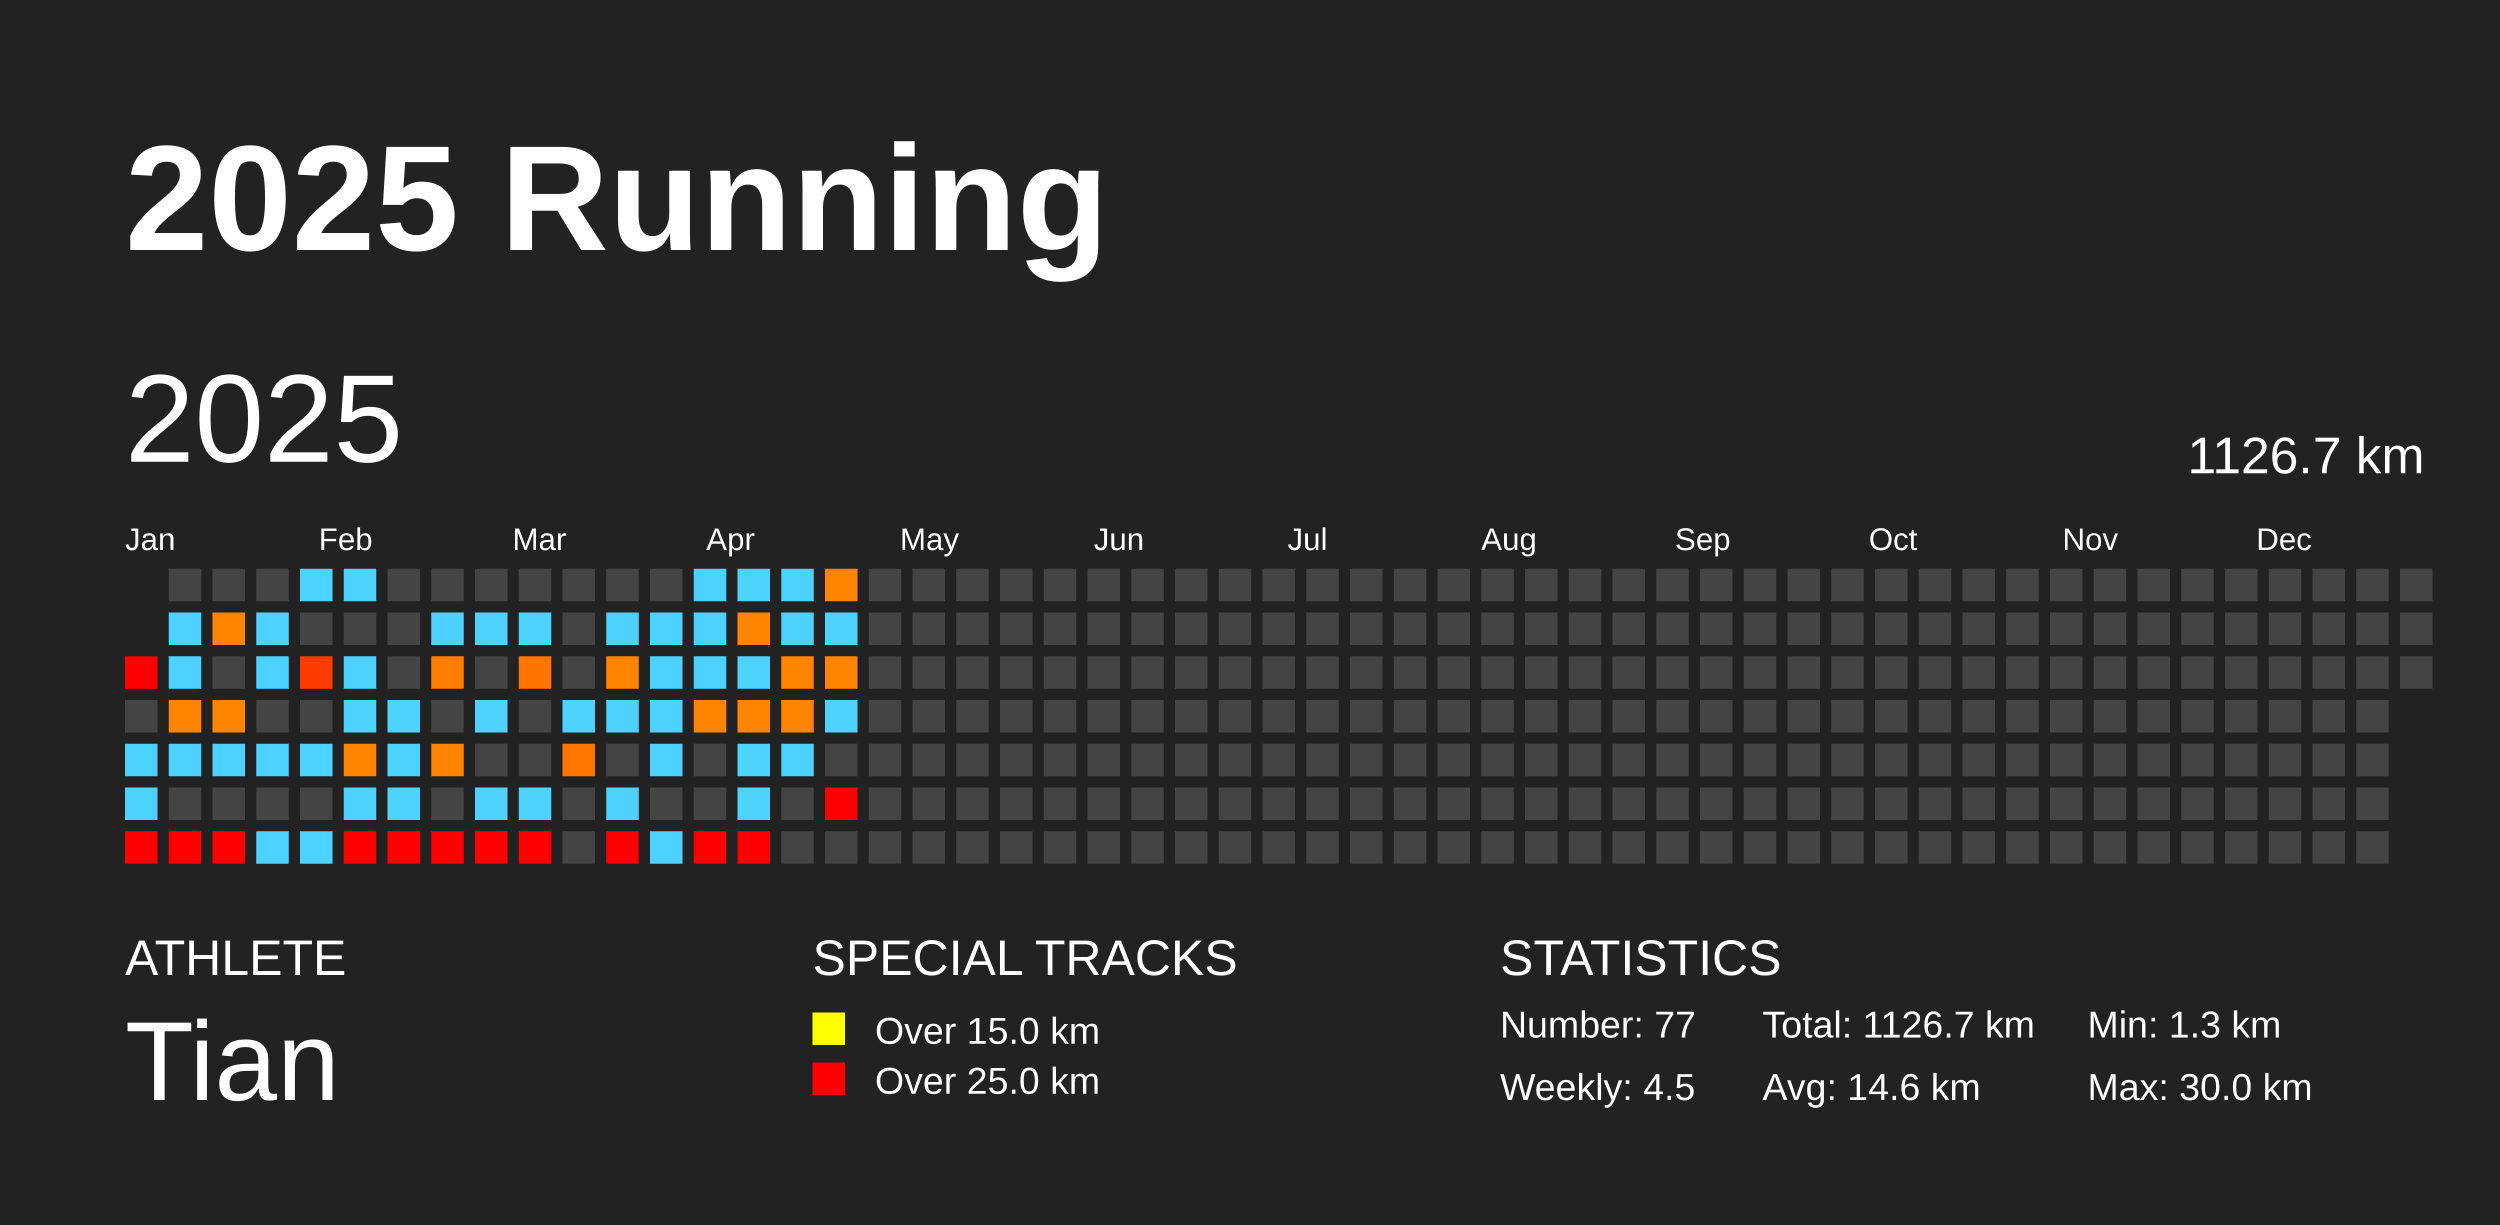
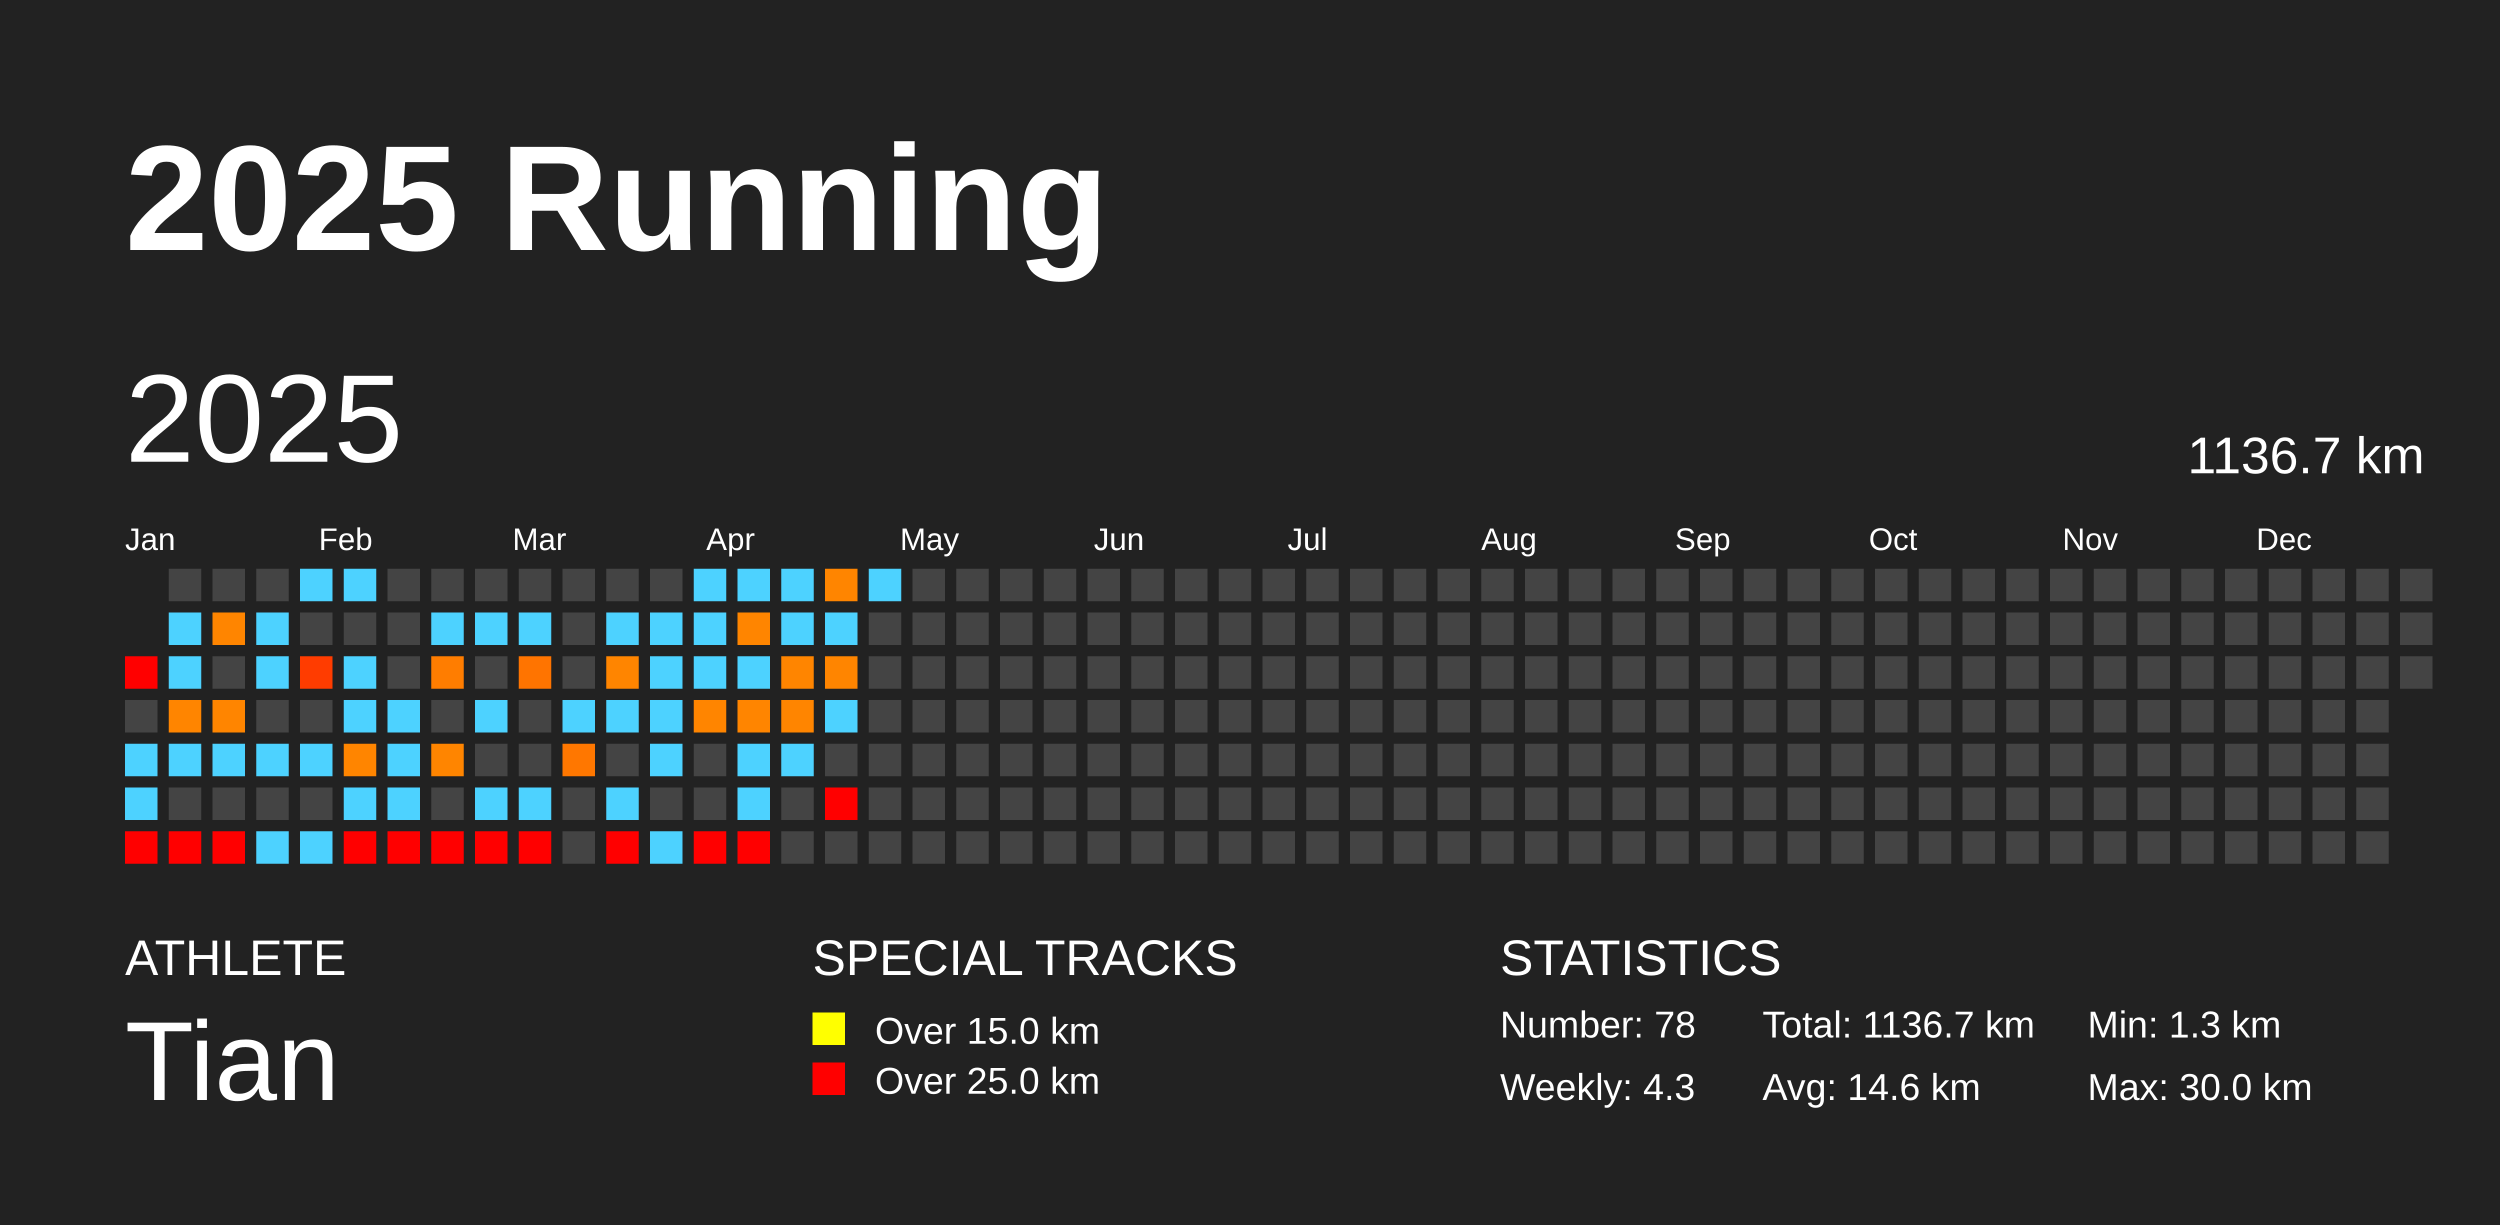
<svg xmlns="http://www.w3.org/2000/svg" baseProfile="full" height="98mm" version="1.1" viewBox="0,0,200,98" width="200mm">
  <defs />
  <rect fill="#222222" height="98" width="200" x="0" y="0" />
  <text fill="#FFFFFF" style="font-size:12px; font-family:Arial; font-weight:bold;" x="10" y="20">2025 Running</text>
  <text fill="#FFFFFF" style="font-size:4px; font-family:Arial" x="10" y="78">ATHLETE</text>
  <text fill="#FFFFFF" style="font-size:9px; font-family:Arial" x="10" y="88">Tian</text>
  <text fill="#FFFFFF" style="font-size:4px; font-family:Arial" x="65" y="78">SPECIAL TRACKS</text>
  <rect fill="yellow" height="2.6" width="2.6" x="65" y="81" />
  <text fill="#FFFFFF" style="font-size:3px; font-family:Arial" x="70" y="83.5">Over 15.0 km</text>
  <rect fill="red" height="2.6" width="2.6" x="65" y="85" />
  <text fill="#FFFFFF" style="font-size:3px; font-family:Arial" x="70" y="87.5">Over 25.0 km</text>
  <text fill="#FFFFFF" style="font-size:4px; font-family:Arial" x="120" y="78">STATISTICS</text>
-   <text fill="#FFFFFF" style="font-size:3px; font-family:Arial" x="120" y="83">Number: 77</text>
-   <text fill="#FFFFFF" style="font-size:3px; font-family:Arial" x="120" y="88">Weekly: 4.5</text>
-   <text fill="#FFFFFF" style="font-size:3px; font-family:Arial" x="141" y="83">Total: 1126.7 km</text>
+   <text fill="#FFFFFF" style="font-size:3px; font-family:Arial" x="120" y="83">Number: 78</text>
+   <text fill="#FFFFFF" style="font-size:3px; font-family:Arial" x="120" y="88">Weekly: 4.3</text>
+   <text fill="#FFFFFF" style="font-size:3px; font-family:Arial" x="141" y="83">Total: 1136.7 km</text>
  <text fill="#FFFFFF" style="font-size:3px; font-family:Arial" x="141" y="88">Avg: 14.6 km</text>
  <text fill="#FFFFFF" style="font-size:3px; font-family:Arial" x="167" y="83">Min: 1.3 km</text>
  <text fill="#FFFFFF" style="font-size:3px; font-family:Arial" x="167" y="88">Max: 30.0 km</text>
  <text dominant-baseline="hanging" fill="#FFFFFF" style="font-size:10.0px; font-family:Arial;" x="10" y="30">2025</text>
-   <text dominant-baseline="hanging" fill="#FFFFFF" style="font-size:4.125px; font-family:Arial;" x="175" y="35">1126.7 km</text>
+   <text dominant-baseline="hanging" fill="#FFFFFF" style="font-size:4.125px; font-family:Arial;" x="175" y="35">1136.7 km</text>
  <text fill="#FFFFFF" style="font-size:2.5px; font-family:Arial" x="10.0" y="44">Jan</text>
  <text fill="#FFFFFF" style="font-size:2.5px; font-family:Arial" x="25.5" y="44">Feb</text>
  <text fill="#FFFFFF" style="font-size:2.5px; font-family:Arial" x="41.0" y="44">Mar</text>
  <text fill="#FFFFFF" style="font-size:2.5px; font-family:Arial" x="56.5" y="44">Apr</text>
  <text fill="#FFFFFF" style="font-size:2.5px; font-family:Arial" x="72.0" y="44">May</text>
  <text fill="#FFFFFF" style="font-size:2.5px; font-family:Arial" x="87.5" y="44">Jun</text>
  <text fill="#FFFFFF" style="font-size:2.5px; font-family:Arial" x="103.0" y="44">Jul</text>
  <text fill="#FFFFFF" style="font-size:2.5px; font-family:Arial" x="118.5" y="44">Aug</text>
  <text fill="#FFFFFF" style="font-size:2.5px; font-family:Arial" x="134.0" y="44">Sep</text>
  <text fill="#FFFFFF" style="font-size:2.5px; font-family:Arial" x="149.5" y="44">Oct</text>
  <text fill="#FFFFFF" style="font-size:2.5px; font-family:Arial" x="165.0" y="44">Nov</text>
  <text fill="#FFFFFF" style="font-size:2.5px; font-family:Arial" x="180.5" y="44">Dec</text>
  <rect fill="red" height="2.6" width="2.6" x="10.0" y="52.5" />
  <rect fill="#444444" height="2.6" width="2.6" x="10.0" y="56.0" />
  <rect fill="#4dd2ff" height="2.6" width="2.6" x="10.0" y="59.5" />
  <rect fill="#4dd2ff" height="2.6" width="2.6" x="10.0" y="63.0" />
  <rect fill="red" height="2.6" width="2.6" x="10.0" y="66.5" />
  <rect fill="#444444" height="2.6" width="2.6" x="13.5" y="45.5" />
  <rect fill="#4dd2ff" height="2.6" width="2.6" x="13.5" y="49.0" />
  <rect fill="#4dd2ff" height="2.6" width="2.6" x="13.5" y="52.5" />
  <rect fill="#ff8500" height="2.6" width="2.6" x="13.5" y="56.0" />
  <rect fill="#4dd2ff" height="2.6" width="2.6" x="13.5" y="59.5" />
  <rect fill="#444444" height="2.6" width="2.6" x="13.5" y="63.0" />
  <rect fill="red" height="2.6" width="2.6" x="13.5" y="66.5" />
  <rect fill="#444444" height="2.6" width="2.6" x="17.0" y="45.5" />
  <rect fill="#ff8500" height="2.6" width="2.6" x="17.0" y="49.0" />
  <rect fill="#444444" height="2.6" width="2.6" x="17.0" y="52.5" />
  <rect fill="#ff8500" height="2.6" width="2.6" x="17.0" y="56.0" />
  <rect fill="#4dd2ff" height="2.6" width="2.6" x="17.0" y="59.5" />
  <rect fill="#444444" height="2.6" width="2.6" x="17.0" y="63.0" />
  <rect fill="red" height="2.6" width="2.6" x="17.0" y="66.5" />
  <rect fill="#444444" height="2.6" width="2.6" x="20.5" y="45.5" />
  <rect fill="#4dd2ff" height="2.6" width="2.6" x="20.5" y="49.0" />
  <rect fill="#4dd2ff" height="2.6" width="2.6" x="20.5" y="52.5" />
  <rect fill="#444444" height="2.6" width="2.6" x="20.5" y="56.0" />
  <rect fill="#4dd2ff" height="2.6" width="2.6" x="20.5" y="59.5" />
  <rect fill="#444444" height="2.6" width="2.6" x="20.5" y="63.0" />
  <rect fill="#4dd2ff" height="2.6" width="2.6" x="20.5" y="66.5" />
  <rect fill="#4dd2ff" height="2.6" width="2.6" x="24.0" y="45.5" />
  <rect fill="#444444" height="2.6" width="2.6" x="24.0" y="49.0" />
  <rect fill="#ff3c00" height="2.6" width="2.6" x="24.0" y="52.5" />
  <rect fill="#444444" height="2.6" width="2.6" x="24.0" y="56.0" />
  <rect fill="#4dd2ff" height="2.6" width="2.6" x="24.0" y="59.5" />
  <rect fill="#444444" height="2.6" width="2.6" x="24.0" y="63.0" />
  <rect fill="#4dd2ff" height="2.6" width="2.6" x="24.0" y="66.5" />
  <rect fill="#4dd2ff" height="2.6" width="2.6" x="27.5" y="45.5" />
  <rect fill="#444444" height="2.6" width="2.6" x="27.5" y="49.0" />
  <rect fill="#4dd2ff" height="2.6" width="2.6" x="27.5" y="52.5" />
  <rect fill="#4dd2ff" height="2.6" width="2.6" x="27.5" y="56.0" />
  <rect fill="#ff8500" height="2.6" width="2.6" x="27.5" y="59.5" />
  <rect fill="#4dd2ff" height="2.6" width="2.6" x="27.5" y="63.0" />
  <rect fill="red" height="2.6" width="2.6" x="27.5" y="66.5" />
  <rect fill="#444444" height="2.6" width="2.6" x="31.0" y="45.5" />
  <rect fill="#444444" height="2.6" width="2.6" x="31.0" y="49.0" />
  <rect fill="#444444" height="2.6" width="2.6" x="31.0" y="52.5" />
  <rect fill="#4dd2ff" height="2.6" width="2.6" x="31.0" y="56.0" />
  <rect fill="#4dd2ff" height="2.6" width="2.6" x="31.0" y="59.5" />
  <rect fill="#4dd2ff" height="2.6" width="2.6" x="31.0" y="63.0" />
  <rect fill="red" height="2.6" width="2.6" x="31.0" y="66.5" />
  <rect fill="#444444" height="2.6" width="2.6" x="34.5" y="45.5" />
  <rect fill="#4dd2ff" height="2.6" width="2.6" x="34.5" y="49.0" />
  <rect fill="#ff7d00" height="2.6" width="2.6" x="34.5" y="52.5" />
  <rect fill="#444444" height="2.6" width="2.6" x="34.5" y="56.0" />
  <rect fill="#ff8500" height="2.6" width="2.6" x="34.5" y="59.5" />
  <rect fill="#444444" height="2.6" width="2.6" x="34.5" y="63.0" />
  <rect fill="red" height="2.6" width="2.6" x="34.5" y="66.5" />
  <rect fill="#444444" height="2.6" width="2.6" x="38.0" y="45.5" />
  <rect fill="#4dd2ff" height="2.6" width="2.6" x="38.0" y="49.0" />
  <rect fill="#444444" height="2.6" width="2.6" x="38.0" y="52.5" />
  <rect fill="#4dd2ff" height="2.6" width="2.6" x="38.0" y="56.0" />
  <rect fill="#444444" height="2.6" width="2.6" x="38.0" y="59.5" />
  <rect fill="#4dd2ff" height="2.6" width="2.6" x="38.0" y="63.0" />
  <rect fill="red" height="2.6" width="2.6" x="38.0" y="66.5" />
  <rect fill="#444444" height="2.6" width="2.6" x="41.5" y="45.5" />
  <rect fill="#4dd2ff" height="2.6" width="2.6" x="41.5" y="49.0" />
  <rect fill="#ff7400" height="2.6" width="2.6" x="41.5" y="52.5" />
  <rect fill="#444444" height="2.6" width="2.6" x="41.5" y="56.0" />
  <rect fill="#444444" height="2.6" width="2.6" x="41.5" y="59.5" />
  <rect fill="#4dd2ff" height="2.6" width="2.6" x="41.5" y="63.0" />
  <rect fill="red" height="2.6" width="2.6" x="41.5" y="66.5" />
  <rect fill="#444444" height="2.6" width="2.6" x="45.0" y="45.5" />
  <rect fill="#444444" height="2.6" width="2.6" x="45.0" y="49.0" />
  <rect fill="#444444" height="2.6" width="2.6" x="45.0" y="52.5" />
  <rect fill="#4dd2ff" height="2.6" width="2.6" x="45.0" y="56.0" />
  <rect fill="#ff7700" height="2.6" width="2.6" x="45.0" y="59.5" />
  <rect fill="#444444" height="2.6" width="2.6" x="45.0" y="63.0" />
  <rect fill="#444444" height="2.6" width="2.6" x="45.0" y="66.5" />
  <rect fill="#444444" height="2.6" width="2.6" x="48.5" y="45.5" />
  <rect fill="#4dd2ff" height="2.6" width="2.6" x="48.5" y="49.0" />
  <rect fill="#ff8500" height="2.6" width="2.6" x="48.5" y="52.5" />
  <rect fill="#4dd2ff" height="2.6" width="2.6" x="48.5" y="56.0" />
  <rect fill="#444444" height="2.6" width="2.6" x="48.5" y="59.5" />
  <rect fill="#4dd2ff" height="2.6" width="2.6" x="48.5" y="63.0" />
  <rect fill="red" height="2.6" width="2.6" x="48.5" y="66.5" />
  <rect fill="#444444" height="2.6" width="2.6" x="52.0" y="45.5" />
  <rect fill="#4dd2ff" height="2.6" width="2.6" x="52.0" y="49.0" />
  <rect fill="#4dd2ff" height="2.6" width="2.6" x="52.0" y="52.5" />
  <rect fill="#4dd2ff" height="2.6" width="2.6" x="52.0" y="56.0" />
  <rect fill="#4dd2ff" height="2.6" width="2.6" x="52.0" y="59.5" />
  <rect fill="#444444" height="2.6" width="2.6" x="52.0" y="63.0" />
  <rect fill="#4dd2ff" height="2.6" width="2.6" x="52.0" y="66.5" />
  <rect fill="#4dd2ff" height="2.6" width="2.6" x="55.5" y="45.5" />
  <rect fill="#4dd2ff" height="2.6" width="2.6" x="55.5" y="49.0" />
  <rect fill="#4dd2ff" height="2.6" width="2.6" x="55.5" y="52.5" />
  <rect fill="#ff8500" height="2.6" width="2.6" x="55.5" y="56.0" />
  <rect fill="#444444" height="2.6" width="2.6" x="55.5" y="59.5" />
  <rect fill="#444444" height="2.6" width="2.6" x="55.5" y="63.0" />
  <rect fill="red" height="2.6" width="2.6" x="55.5" y="66.5" />
  <rect fill="#4dd2ff" height="2.6" width="2.6" x="59.0" y="45.5" />
  <rect fill="#ff8500" height="2.6" width="2.6" x="59.0" y="49.0" />
  <rect fill="#4dd2ff" height="2.6" width="2.6" x="59.0" y="52.5" />
  <rect fill="#ff8500" height="2.6" width="2.6" x="59.0" y="56.0" />
  <rect fill="#4dd2ff" height="2.6" width="2.6" x="59.0" y="59.5" />
  <rect fill="#4dd2ff" height="2.6" width="2.6" x="59.0" y="63.0" />
  <rect fill="red" height="2.6" width="2.6" x="59.0" y="66.5" />
  <rect fill="#4dd2ff" height="2.6" width="2.6" x="62.5" y="45.5" />
  <rect fill="#4dd2ff" height="2.6" width="2.6" x="62.5" y="49.0" />
  <rect fill="#ff8500" height="2.6" width="2.6" x="62.5" y="52.5" />
  <rect fill="#ff8500" height="2.6" width="2.6" x="62.5" y="56.0" />
  <rect fill="#4dd2ff" height="2.6" width="2.6" x="62.5" y="59.5" />
  <rect fill="#444444" height="2.6" width="2.6" x="62.5" y="63.0" />
  <rect fill="#444444" height="2.6" width="2.6" x="62.5" y="66.5" />
  <rect fill="#ff8500" height="2.6" width="2.6" x="66.0" y="45.5" />
  <rect fill="#4dd2ff" height="2.6" width="2.6" x="66.0" y="49.0" />
  <rect fill="#ff8500" height="2.6" width="2.6" x="66.0" y="52.5" />
  <rect fill="#4dd2ff" height="2.6" width="2.6" x="66.0" y="56.0" />
  <rect fill="#444444" height="2.6" width="2.6" x="66.0" y="59.5" />
  <rect fill="red" height="2.6" width="2.6" x="66.0" y="63.0" />
  <rect fill="#444444" height="2.6" width="2.6" x="66.0" y="66.5" />
-   <rect fill="#444444" height="2.6" width="2.6" x="69.5" y="45.5" />
+   <rect fill="#4dd2ff" height="2.6" width="2.6" x="69.5" y="45.5" />
  <rect fill="#444444" height="2.6" width="2.6" x="69.5" y="49.0" />
  <rect fill="#444444" height="2.6" width="2.6" x="69.5" y="52.5" />
  <rect fill="#444444" height="2.6" width="2.6" x="69.5" y="56.0" />
  <rect fill="#444444" height="2.6" width="2.6" x="69.5" y="59.5" />
  <rect fill="#444444" height="2.6" width="2.6" x="69.5" y="63.0" />
  <rect fill="#444444" height="2.6" width="2.6" x="69.5" y="66.5" />
  <rect fill="#444444" height="2.6" width="2.6" x="73.0" y="45.5" />
  <rect fill="#444444" height="2.6" width="2.6" x="73.0" y="49.0" />
  <rect fill="#444444" height="2.6" width="2.6" x="73.0" y="52.5" />
  <rect fill="#444444" height="2.6" width="2.6" x="73.0" y="56.0" />
  <rect fill="#444444" height="2.6" width="2.6" x="73.0" y="59.5" />
  <rect fill="#444444" height="2.6" width="2.6" x="73.0" y="63.0" />
  <rect fill="#444444" height="2.6" width="2.6" x="73.0" y="66.5" />
  <rect fill="#444444" height="2.6" width="2.6" x="76.5" y="45.5" />
  <rect fill="#444444" height="2.6" width="2.6" x="76.5" y="49.0" />
  <rect fill="#444444" height="2.6" width="2.6" x="76.5" y="52.5" />
  <rect fill="#444444" height="2.6" width="2.6" x="76.5" y="56.0" />
  <rect fill="#444444" height="2.6" width="2.6" x="76.5" y="59.5" />
  <rect fill="#444444" height="2.6" width="2.6" x="76.5" y="63.0" />
  <rect fill="#444444" height="2.6" width="2.6" x="76.5" y="66.5" />
  <rect fill="#444444" height="2.6" width="2.6" x="80.0" y="45.5" />
  <rect fill="#444444" height="2.6" width="2.6" x="80.0" y="49.0" />
  <rect fill="#444444" height="2.6" width="2.6" x="80.0" y="52.5" />
  <rect fill="#444444" height="2.6" width="2.6" x="80.0" y="56.0" />
  <rect fill="#444444" height="2.6" width="2.6" x="80.0" y="59.5" />
  <rect fill="#444444" height="2.6" width="2.6" x="80.0" y="63.0" />
  <rect fill="#444444" height="2.6" width="2.6" x="80.0" y="66.5" />
  <rect fill="#444444" height="2.6" width="2.6" x="83.5" y="45.5" />
  <rect fill="#444444" height="2.6" width="2.6" x="83.5" y="49.0" />
  <rect fill="#444444" height="2.6" width="2.6" x="83.5" y="52.5" />
  <rect fill="#444444" height="2.6" width="2.6" x="83.5" y="56.0" />
  <rect fill="#444444" height="2.6" width="2.6" x="83.5" y="59.5" />
  <rect fill="#444444" height="2.6" width="2.6" x="83.5" y="63.0" />
  <rect fill="#444444" height="2.6" width="2.6" x="83.5" y="66.5" />
  <rect fill="#444444" height="2.6" width="2.6" x="87.0" y="45.5" />
  <rect fill="#444444" height="2.6" width="2.6" x="87.0" y="49.0" />
  <rect fill="#444444" height="2.6" width="2.6" x="87.0" y="52.5" />
  <rect fill="#444444" height="2.6" width="2.6" x="87.0" y="56.0" />
  <rect fill="#444444" height="2.6" width="2.6" x="87.0" y="59.5" />
  <rect fill="#444444" height="2.6" width="2.6" x="87.0" y="63.0" />
  <rect fill="#444444" height="2.6" width="2.6" x="87.0" y="66.5" />
  <rect fill="#444444" height="2.6" width="2.6" x="90.5" y="45.5" />
  <rect fill="#444444" height="2.6" width="2.6" x="90.5" y="49.0" />
  <rect fill="#444444" height="2.6" width="2.6" x="90.5" y="52.5" />
  <rect fill="#444444" height="2.6" width="2.6" x="90.5" y="56.0" />
  <rect fill="#444444" height="2.6" width="2.6" x="90.5" y="59.5" />
  <rect fill="#444444" height="2.6" width="2.6" x="90.5" y="63.0" />
  <rect fill="#444444" height="2.6" width="2.6" x="90.5" y="66.5" />
  <rect fill="#444444" height="2.6" width="2.6" x="94.0" y="45.5" />
  <rect fill="#444444" height="2.6" width="2.6" x="94.0" y="49.0" />
  <rect fill="#444444" height="2.6" width="2.6" x="94.0" y="52.5" />
  <rect fill="#444444" height="2.6" width="2.6" x="94.0" y="56.0" />
  <rect fill="#444444" height="2.6" width="2.6" x="94.0" y="59.5" />
  <rect fill="#444444" height="2.6" width="2.6" x="94.0" y="63.0" />
  <rect fill="#444444" height="2.6" width="2.6" x="94.0" y="66.5" />
  <rect fill="#444444" height="2.6" width="2.6" x="97.5" y="45.5" />
  <rect fill="#444444" height="2.6" width="2.6" x="97.5" y="49.0" />
  <rect fill="#444444" height="2.6" width="2.6" x="97.5" y="52.5" />
  <rect fill="#444444" height="2.6" width="2.6" x="97.5" y="56.0" />
  <rect fill="#444444" height="2.6" width="2.6" x="97.5" y="59.5" />
  <rect fill="#444444" height="2.6" width="2.6" x="97.5" y="63.0" />
  <rect fill="#444444" height="2.6" width="2.6" x="97.5" y="66.5" />
  <rect fill="#444444" height="2.6" width="2.6" x="101.0" y="45.5" />
  <rect fill="#444444" height="2.6" width="2.6" x="101.0" y="49.0" />
  <rect fill="#444444" height="2.6" width="2.6" x="101.0" y="52.5" />
  <rect fill="#444444" height="2.6" width="2.6" x="101.0" y="56.0" />
  <rect fill="#444444" height="2.6" width="2.6" x="101.0" y="59.5" />
  <rect fill="#444444" height="2.6" width="2.6" x="101.0" y="63.0" />
  <rect fill="#444444" height="2.6" width="2.6" x="101.0" y="66.5" />
  <rect fill="#444444" height="2.6" width="2.6" x="104.5" y="45.5" />
  <rect fill="#444444" height="2.6" width="2.6" x="104.5" y="49.0" />
  <rect fill="#444444" height="2.6" width="2.6" x="104.5" y="52.5" />
  <rect fill="#444444" height="2.6" width="2.6" x="104.5" y="56.0" />
  <rect fill="#444444" height="2.6" width="2.6" x="104.5" y="59.5" />
  <rect fill="#444444" height="2.6" width="2.6" x="104.5" y="63.0" />
  <rect fill="#444444" height="2.6" width="2.6" x="104.5" y="66.5" />
  <rect fill="#444444" height="2.6" width="2.6" x="108.0" y="45.5" />
  <rect fill="#444444" height="2.6" width="2.6" x="108.0" y="49.0" />
  <rect fill="#444444" height="2.6" width="2.6" x="108.0" y="52.5" />
  <rect fill="#444444" height="2.6" width="2.6" x="108.0" y="56.0" />
  <rect fill="#444444" height="2.6" width="2.6" x="108.0" y="59.5" />
  <rect fill="#444444" height="2.6" width="2.6" x="108.0" y="63.0" />
  <rect fill="#444444" height="2.6" width="2.6" x="108.0" y="66.5" />
  <rect fill="#444444" height="2.6" width="2.6" x="111.5" y="45.5" />
  <rect fill="#444444" height="2.6" width="2.6" x="111.5" y="49.0" />
  <rect fill="#444444" height="2.6" width="2.6" x="111.5" y="52.5" />
  <rect fill="#444444" height="2.6" width="2.6" x="111.5" y="56.0" />
  <rect fill="#444444" height="2.6" width="2.6" x="111.5" y="59.5" />
  <rect fill="#444444" height="2.6" width="2.6" x="111.5" y="63.0" />
  <rect fill="#444444" height="2.6" width="2.6" x="111.5" y="66.5" />
  <rect fill="#444444" height="2.6" width="2.6" x="115.0" y="45.5" />
  <rect fill="#444444" height="2.6" width="2.6" x="115.0" y="49.0" />
  <rect fill="#444444" height="2.6" width="2.6" x="115.0" y="52.5" />
  <rect fill="#444444" height="2.6" width="2.6" x="115.0" y="56.0" />
  <rect fill="#444444" height="2.6" width="2.6" x="115.0" y="59.5" />
  <rect fill="#444444" height="2.6" width="2.6" x="115.0" y="63.0" />
  <rect fill="#444444" height="2.6" width="2.6" x="115.0" y="66.5" />
  <rect fill="#444444" height="2.6" width="2.6" x="118.5" y="45.5" />
  <rect fill="#444444" height="2.6" width="2.6" x="118.5" y="49.0" />
  <rect fill="#444444" height="2.6" width="2.6" x="118.5" y="52.5" />
  <rect fill="#444444" height="2.6" width="2.6" x="118.5" y="56.0" />
  <rect fill="#444444" height="2.6" width="2.6" x="118.5" y="59.5" />
  <rect fill="#444444" height="2.6" width="2.6" x="118.5" y="63.0" />
  <rect fill="#444444" height="2.6" width="2.6" x="118.5" y="66.5" />
  <rect fill="#444444" height="2.6" width="2.6" x="122.0" y="45.5" />
  <rect fill="#444444" height="2.6" width="2.6" x="122.0" y="49.0" />
  <rect fill="#444444" height="2.6" width="2.6" x="122.0" y="52.5" />
  <rect fill="#444444" height="2.6" width="2.6" x="122.0" y="56.0" />
  <rect fill="#444444" height="2.6" width="2.6" x="122.0" y="59.5" />
  <rect fill="#444444" height="2.6" width="2.6" x="122.0" y="63.0" />
  <rect fill="#444444" height="2.6" width="2.6" x="122.0" y="66.5" />
  <rect fill="#444444" height="2.6" width="2.6" x="125.5" y="45.5" />
  <rect fill="#444444" height="2.6" width="2.6" x="125.5" y="49.0" />
  <rect fill="#444444" height="2.6" width="2.6" x="125.5" y="52.5" />
  <rect fill="#444444" height="2.6" width="2.6" x="125.5" y="56.0" />
  <rect fill="#444444" height="2.6" width="2.6" x="125.5" y="59.5" />
  <rect fill="#444444" height="2.6" width="2.6" x="125.5" y="63.0" />
  <rect fill="#444444" height="2.6" width="2.6" x="125.5" y="66.5" />
  <rect fill="#444444" height="2.6" width="2.6" x="129.0" y="45.5" />
  <rect fill="#444444" height="2.6" width="2.6" x="129.0" y="49.0" />
  <rect fill="#444444" height="2.6" width="2.6" x="129.0" y="52.5" />
  <rect fill="#444444" height="2.6" width="2.6" x="129.0" y="56.0" />
  <rect fill="#444444" height="2.6" width="2.6" x="129.0" y="59.5" />
  <rect fill="#444444" height="2.6" width="2.6" x="129.0" y="63.0" />
  <rect fill="#444444" height="2.6" width="2.6" x="129.0" y="66.5" />
  <rect fill="#444444" height="2.6" width="2.6" x="132.5" y="45.5" />
  <rect fill="#444444" height="2.6" width="2.6" x="132.5" y="49.0" />
  <rect fill="#444444" height="2.6" width="2.6" x="132.5" y="52.5" />
  <rect fill="#444444" height="2.6" width="2.6" x="132.5" y="56.0" />
  <rect fill="#444444" height="2.6" width="2.6" x="132.5" y="59.5" />
  <rect fill="#444444" height="2.6" width="2.6" x="132.5" y="63.0" />
  <rect fill="#444444" height="2.6" width="2.6" x="132.5" y="66.5" />
  <rect fill="#444444" height="2.6" width="2.6" x="136.0" y="45.5" />
  <rect fill="#444444" height="2.6" width="2.6" x="136.0" y="49.0" />
  <rect fill="#444444" height="2.6" width="2.6" x="136.0" y="52.5" />
  <rect fill="#444444" height="2.6" width="2.6" x="136.0" y="56.0" />
  <rect fill="#444444" height="2.6" width="2.6" x="136.0" y="59.5" />
  <rect fill="#444444" height="2.6" width="2.6" x="136.0" y="63.0" />
  <rect fill="#444444" height="2.6" width="2.6" x="136.0" y="66.5" />
  <rect fill="#444444" height="2.6" width="2.6" x="139.5" y="45.5" />
  <rect fill="#444444" height="2.6" width="2.6" x="139.5" y="49.0" />
  <rect fill="#444444" height="2.6" width="2.6" x="139.5" y="52.5" />
  <rect fill="#444444" height="2.6" width="2.6" x="139.5" y="56.0" />
  <rect fill="#444444" height="2.6" width="2.6" x="139.5" y="59.5" />
  <rect fill="#444444" height="2.6" width="2.6" x="139.5" y="63.0" />
  <rect fill="#444444" height="2.6" width="2.6" x="139.5" y="66.5" />
  <rect fill="#444444" height="2.6" width="2.6" x="143.0" y="45.5" />
  <rect fill="#444444" height="2.6" width="2.6" x="143.0" y="49.0" />
  <rect fill="#444444" height="2.6" width="2.6" x="143.0" y="52.5" />
  <rect fill="#444444" height="2.6" width="2.6" x="143.0" y="56.0" />
  <rect fill="#444444" height="2.6" width="2.6" x="143.0" y="59.5" />
  <rect fill="#444444" height="2.6" width="2.6" x="143.0" y="63.0" />
  <rect fill="#444444" height="2.6" width="2.6" x="143.0" y="66.5" />
  <rect fill="#444444" height="2.6" width="2.6" x="146.5" y="45.5" />
  <rect fill="#444444" height="2.6" width="2.6" x="146.5" y="49.0" />
  <rect fill="#444444" height="2.6" width="2.6" x="146.5" y="52.5" />
  <rect fill="#444444" height="2.6" width="2.6" x="146.5" y="56.0" />
  <rect fill="#444444" height="2.6" width="2.6" x="146.5" y="59.5" />
  <rect fill="#444444" height="2.6" width="2.6" x="146.5" y="63.0" />
  <rect fill="#444444" height="2.6" width="2.6" x="146.5" y="66.5" />
  <rect fill="#444444" height="2.6" width="2.6" x="150.0" y="45.5" />
  <rect fill="#444444" height="2.6" width="2.6" x="150.0" y="49.0" />
  <rect fill="#444444" height="2.6" width="2.6" x="150.0" y="52.5" />
  <rect fill="#444444" height="2.6" width="2.6" x="150.0" y="56.0" />
  <rect fill="#444444" height="2.6" width="2.6" x="150.0" y="59.5" />
  <rect fill="#444444" height="2.6" width="2.6" x="150.0" y="63.0" />
  <rect fill="#444444" height="2.6" width="2.6" x="150.0" y="66.5" />
  <rect fill="#444444" height="2.6" width="2.6" x="153.5" y="45.5" />
  <rect fill="#444444" height="2.6" width="2.6" x="153.5" y="49.0" />
  <rect fill="#444444" height="2.6" width="2.6" x="153.5" y="52.5" />
  <rect fill="#444444" height="2.6" width="2.6" x="153.5" y="56.0" />
  <rect fill="#444444" height="2.6" width="2.6" x="153.5" y="59.5" />
  <rect fill="#444444" height="2.6" width="2.6" x="153.5" y="63.0" />
  <rect fill="#444444" height="2.6" width="2.6" x="153.5" y="66.5" />
  <rect fill="#444444" height="2.6" width="2.6" x="157.0" y="45.5" />
  <rect fill="#444444" height="2.6" width="2.6" x="157.0" y="49.0" />
  <rect fill="#444444" height="2.6" width="2.6" x="157.0" y="52.5" />
  <rect fill="#444444" height="2.6" width="2.6" x="157.0" y="56.0" />
  <rect fill="#444444" height="2.6" width="2.6" x="157.0" y="59.5" />
  <rect fill="#444444" height="2.6" width="2.6" x="157.0" y="63.0" />
  <rect fill="#444444" height="2.6" width="2.6" x="157.0" y="66.5" />
  <rect fill="#444444" height="2.6" width="2.6" x="160.5" y="45.5" />
  <rect fill="#444444" height="2.6" width="2.6" x="160.5" y="49.0" />
  <rect fill="#444444" height="2.6" width="2.6" x="160.5" y="52.5" />
  <rect fill="#444444" height="2.6" width="2.6" x="160.5" y="56.0" />
  <rect fill="#444444" height="2.6" width="2.6" x="160.5" y="59.5" />
  <rect fill="#444444" height="2.6" width="2.6" x="160.5" y="63.0" />
  <rect fill="#444444" height="2.6" width="2.6" x="160.5" y="66.5" />
  <rect fill="#444444" height="2.6" width="2.6" x="164.0" y="45.5" />
  <rect fill="#444444" height="2.6" width="2.6" x="164.0" y="49.0" />
  <rect fill="#444444" height="2.6" width="2.6" x="164.0" y="52.5" />
  <rect fill="#444444" height="2.6" width="2.6" x="164.0" y="56.0" />
  <rect fill="#444444" height="2.6" width="2.6" x="164.0" y="59.5" />
  <rect fill="#444444" height="2.6" width="2.6" x="164.0" y="63.0" />
  <rect fill="#444444" height="2.6" width="2.6" x="164.0" y="66.5" />
  <rect fill="#444444" height="2.6" width="2.6" x="167.5" y="45.5" />
  <rect fill="#444444" height="2.6" width="2.6" x="167.5" y="49.0" />
  <rect fill="#444444" height="2.6" width="2.6" x="167.5" y="52.5" />
  <rect fill="#444444" height="2.6" width="2.6" x="167.5" y="56.0" />
  <rect fill="#444444" height="2.6" width="2.6" x="167.5" y="59.5" />
  <rect fill="#444444" height="2.6" width="2.6" x="167.5" y="63.0" />
  <rect fill="#444444" height="2.6" width="2.6" x="167.5" y="66.5" />
  <rect fill="#444444" height="2.6" width="2.6" x="171.0" y="45.5" />
  <rect fill="#444444" height="2.6" width="2.6" x="171.0" y="49.0" />
  <rect fill="#444444" height="2.6" width="2.6" x="171.0" y="52.5" />
  <rect fill="#444444" height="2.6" width="2.6" x="171.0" y="56.0" />
  <rect fill="#444444" height="2.6" width="2.6" x="171.0" y="59.5" />
  <rect fill="#444444" height="2.6" width="2.6" x="171.0" y="63.0" />
  <rect fill="#444444" height="2.6" width="2.6" x="171.0" y="66.5" />
  <rect fill="#444444" height="2.6" width="2.6" x="174.5" y="45.5" />
  <rect fill="#444444" height="2.6" width="2.6" x="174.5" y="49.0" />
  <rect fill="#444444" height="2.6" width="2.6" x="174.5" y="52.5" />
  <rect fill="#444444" height="2.6" width="2.6" x="174.5" y="56.0" />
  <rect fill="#444444" height="2.6" width="2.6" x="174.5" y="59.5" />
  <rect fill="#444444" height="2.6" width="2.6" x="174.5" y="63.0" />
  <rect fill="#444444" height="2.6" width="2.6" x="174.5" y="66.5" />
  <rect fill="#444444" height="2.6" width="2.6" x="178.0" y="45.5" />
  <rect fill="#444444" height="2.6" width="2.6" x="178.0" y="49.0" />
  <rect fill="#444444" height="2.6" width="2.6" x="178.0" y="52.5" />
  <rect fill="#444444" height="2.6" width="2.6" x="178.0" y="56.0" />
  <rect fill="#444444" height="2.6" width="2.6" x="178.0" y="59.5" />
  <rect fill="#444444" height="2.6" width="2.6" x="178.0" y="63.0" />
  <rect fill="#444444" height="2.6" width="2.6" x="178.0" y="66.5" />
  <rect fill="#444444" height="2.6" width="2.6" x="181.5" y="45.5" />
  <rect fill="#444444" height="2.6" width="2.6" x="181.5" y="49.0" />
  <rect fill="#444444" height="2.6" width="2.6" x="181.5" y="52.5" />
  <rect fill="#444444" height="2.6" width="2.6" x="181.5" y="56.0" />
  <rect fill="#444444" height="2.6" width="2.6" x="181.5" y="59.5" />
  <rect fill="#444444" height="2.6" width="2.6" x="181.5" y="63.0" />
  <rect fill="#444444" height="2.6" width="2.6" x="181.5" y="66.5" />
  <rect fill="#444444" height="2.6" width="2.6" x="185.0" y="45.5" />
  <rect fill="#444444" height="2.6" width="2.6" x="185.0" y="49.0" />
  <rect fill="#444444" height="2.6" width="2.6" x="185.0" y="52.5" />
  <rect fill="#444444" height="2.6" width="2.6" x="185.0" y="56.0" />
  <rect fill="#444444" height="2.6" width="2.6" x="185.0" y="59.5" />
  <rect fill="#444444" height="2.6" width="2.6" x="185.0" y="63.0" />
  <rect fill="#444444" height="2.6" width="2.6" x="185.0" y="66.5" />
  <rect fill="#444444" height="2.6" width="2.6" x="188.5" y="45.5" />
  <rect fill="#444444" height="2.6" width="2.6" x="188.5" y="49.0" />
  <rect fill="#444444" height="2.6" width="2.6" x="188.5" y="52.5" />
  <rect fill="#444444" height="2.6" width="2.6" x="188.5" y="56.0" />
  <rect fill="#444444" height="2.6" width="2.6" x="188.5" y="59.5" />
  <rect fill="#444444" height="2.6" width="2.6" x="188.5" y="63.0" />
  <rect fill="#444444" height="2.6" width="2.6" x="188.5" y="66.5" />
  <rect fill="#444444" height="2.6" width="2.6" x="192.0" y="45.5" />
  <rect fill="#444444" height="2.6" width="2.6" x="192.0" y="49.0" />
  <rect fill="#444444" height="2.6" width="2.6" x="192.0" y="52.5" />
</svg>
